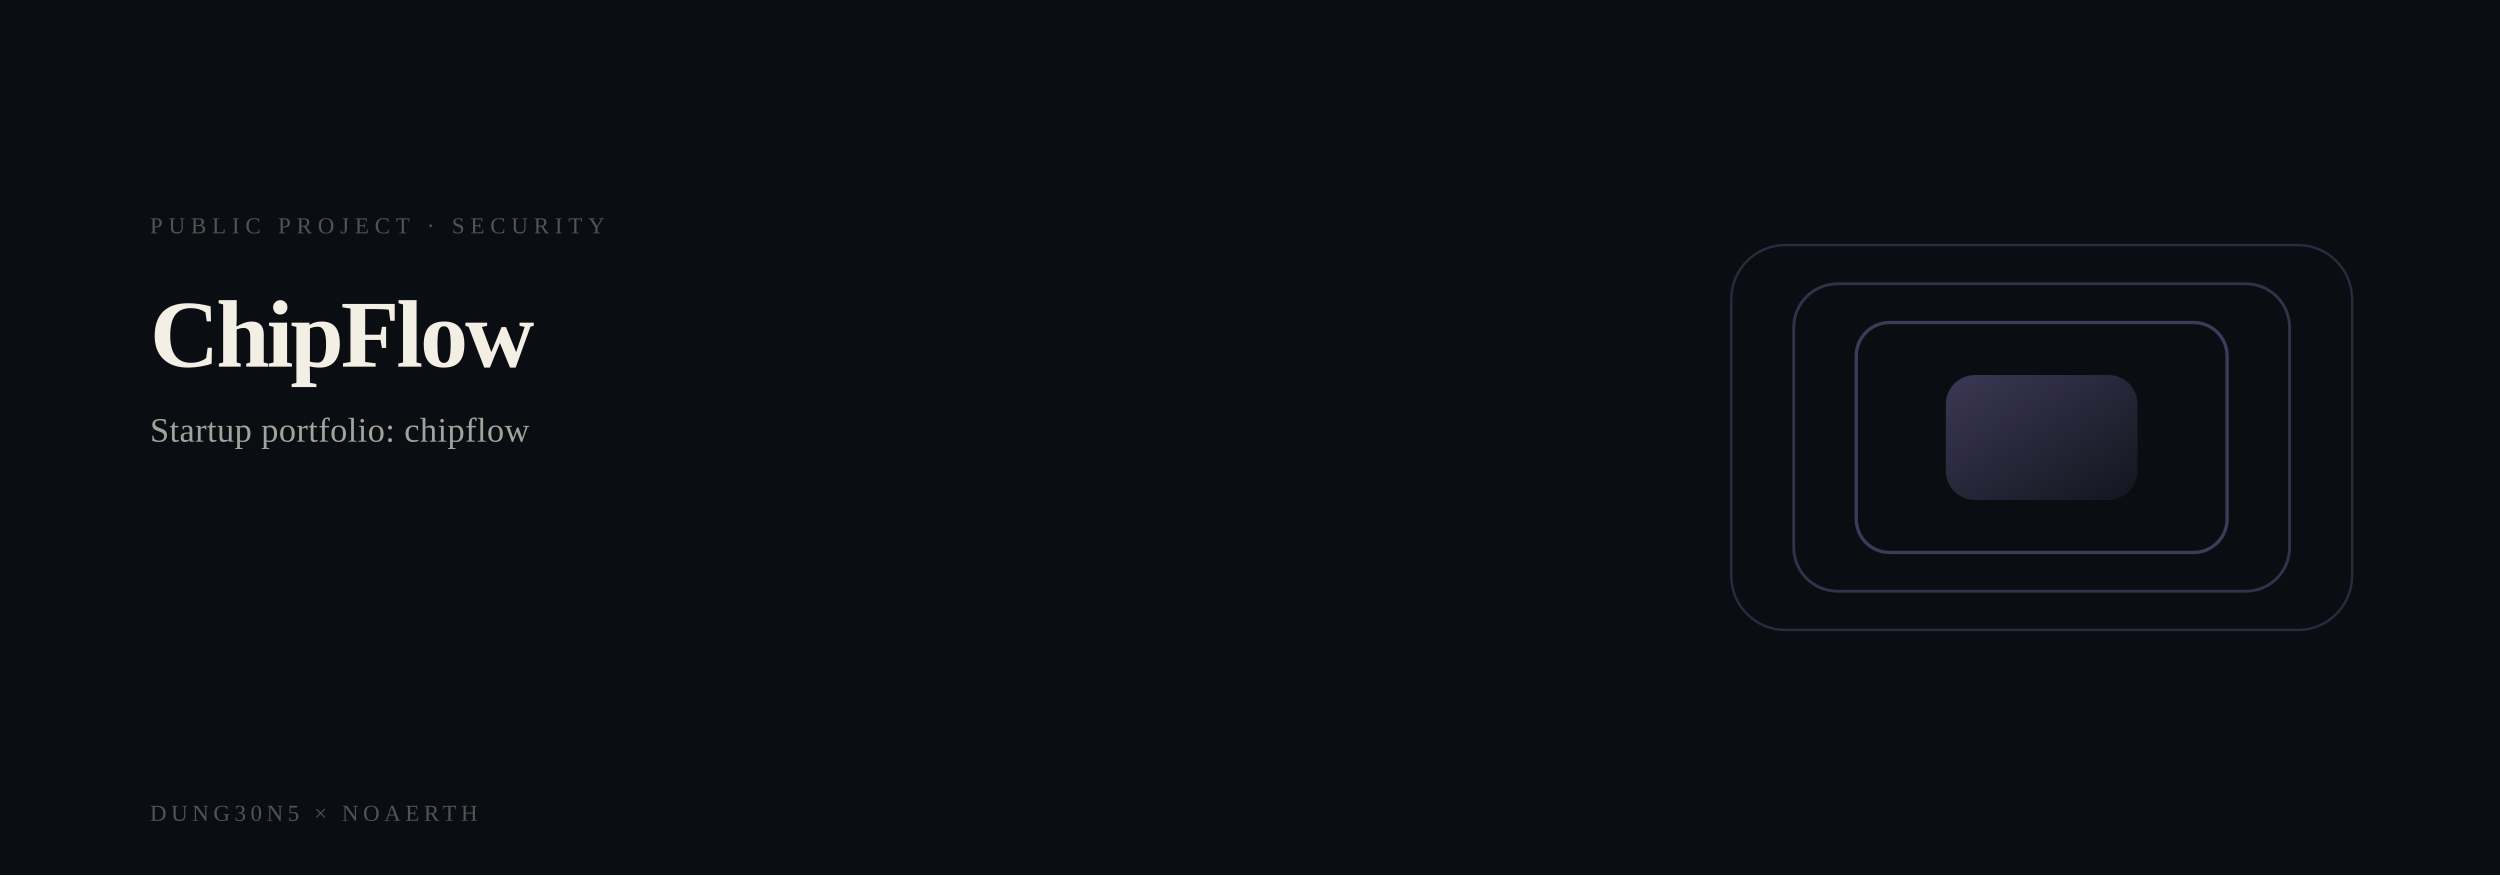
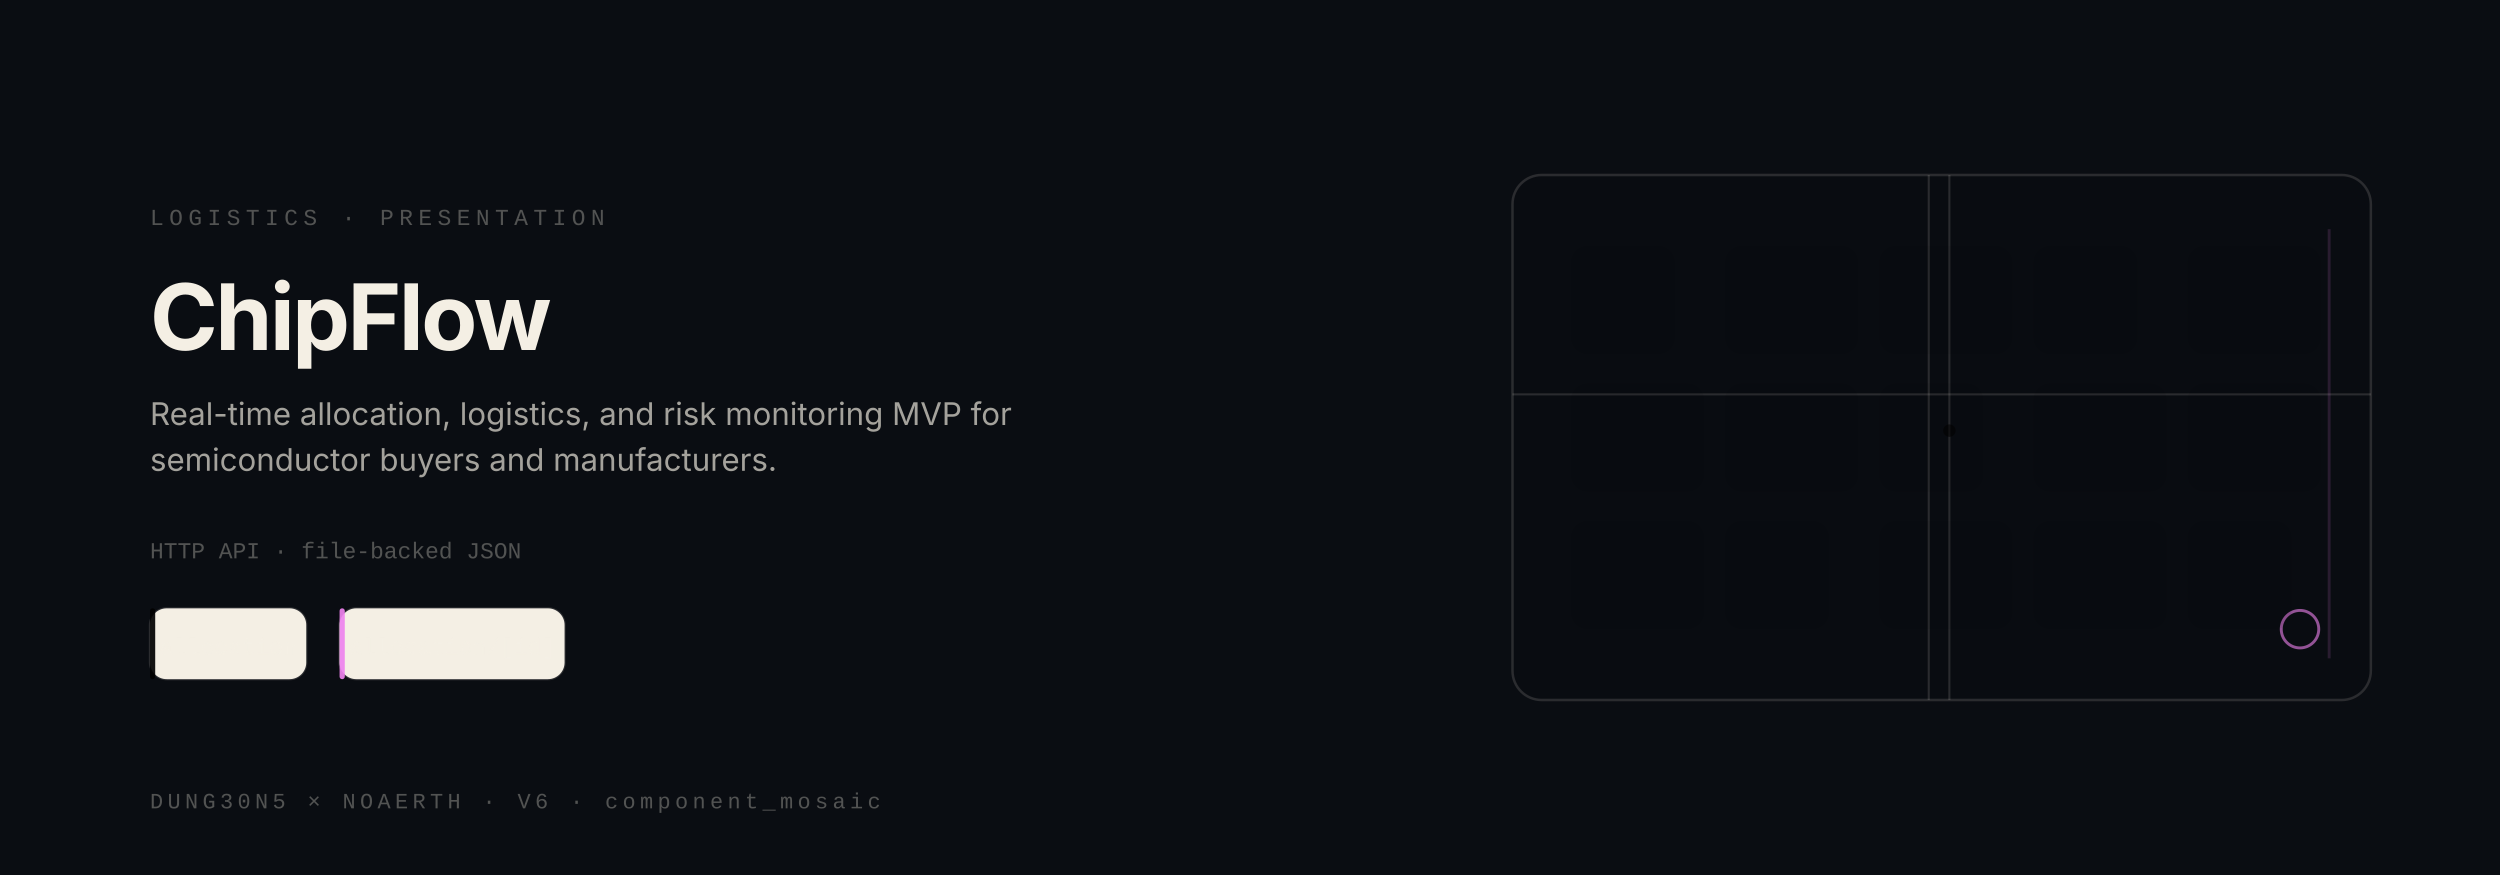
- <svg xmlns="http://www.w3.org/2000/svg" viewBox="0 0 1200 420" width="1200" height="420" role="img" aria-label="ChipFlow: gated channels passing through a sealed boundary. Motion depicts records cross a trust boundary, get validated, and are held or rejected.">
-   <defs>
-     <linearGradient id="hero-chipflow-dark-a" x1="0" y1="0" x2="1" y2="1">
-       <stop offset="0" stop-color="#9d8bd6" stop-opacity="0.85" />
-       <stop offset="1" stop-color="#9d8bd6" stop-opacity="0.15" />
-     </linearGradient>
-   </defs>
+ <svg xmlns="http://www.w3.org/2000/svg" viewBox="0 0 1200 420" width="1200" height="420" role="img" aria-label="ChipFlow: a composed grid assembles and a sweep resolves it">
  <rect width="1200" height="420" fill="#0a0d12" />
-   <rect x="891" y="154.82" width="178" height="110.36" rx="16" fill="none" stroke="#9d8bd6" stroke-width="1.60" opacity="0.36" />
-   <rect x="861" y="136.22" width="238" height="147.56" rx="21" fill="none" stroke="#9d8bd6" stroke-width="1.38" opacity="0.29" />
-   <rect x="831" y="117.62" width="298" height="184.76" rx="26" fill="none" stroke="#9d8bd6" stroke-width="1.16" opacity="0.23" />
-   <rect x="934" y="180" width="92" height="60" rx="14" fill="url(#hero-chipflow-dark-a)" opacity="0.40" />
-   <text x="72" y="112" fill="#f4efe44f" font-size="11" letter-spacing="2.8">PUBLIC PROJECT · SECURITY</text>
-   <text x="72" y="176" fill="#f4efe4" font-size="46" font-weight="660" letter-spacing="-1.4">ChipFlow</text>
-   <text x="72" y="212" fill="#f4efe4a8" font-size="16.5" letter-spacing="0.2">Startup portfolio: chipflow</text>
-   <rect x="72" y="266" width="106" height="40" rx="9" fill="#f4efe4" fill-opacity="0.05" stroke="#f4efe424" stroke-width="1.1" opacity="0">
-     <animate attributeName="opacity" from="0" to="1" dur="0.5s" begin="0.50s" fill="freeze" />
-   </rect>
-   <rect x="72" y="266" width="2.5" height="40" rx="1.2" fill="#9d8bd6" opacity="0">
-     <animate attributeName="opacity" from="0" to="0.9" dur="0.5s" begin="0.50s" fill="freeze" />
-   </rect>
-   <text x="125" y="291" fill="#f4efe4" font-size="11.5" text-anchor="middle" font-family="ui-monospace,SFMono-Regular,Menlo,monospace" opacity="0">request<animate attributeName="opacity" from="0" to="1" dur="0.5s" begin="0.65s" fill="freeze" />
-   </text>
-   <rect x="194" y="266" width="106" height="40" rx="9" fill="#f4efe4" fill-opacity="0.05" stroke="#f4efe424" stroke-width="1.1" opacity="0">
-     <animate attributeName="opacity" from="0" to="1" dur="0.5s" begin="1.00s" fill="freeze" />
-   </rect>
-   <rect x="194" y="266" width="2.5" height="40" rx="1.2" fill="#9d8bd6" opacity="0">
-     <animate attributeName="opacity" from="0" to="0.9" dur="0.5s" begin="1.00s" fill="freeze" />
-   </rect>
-   <text x="247" y="291" fill="#f4efe4" font-size="11.5" text-anchor="middle" font-family="ui-monospace,SFMono-Regular,Menlo,monospace" opacity="0">authenticate<animate attributeName="opacity" from="0" to="1" dur="0.5s" begin="1.15s" fill="freeze" />
-   </text>
-   <rect x="316" y="266" width="106" height="40" rx="9" fill="#f4efe4" fill-opacity="0.05" stroke="#f4efe424" stroke-width="1.1" opacity="0">
-     <animate attributeName="opacity" from="0" to="1" dur="0.5s" begin="1.50s" fill="freeze" />
-   </rect>
-   <rect x="316" y="266" width="2.5" height="40" rx="1.2" fill="#9d8bd6" opacity="0">
-     <animate attributeName="opacity" from="0" to="0.9" dur="0.5s" begin="1.50s" fill="freeze" />
-   </rect>
-   <text x="369" y="291" fill="#f4efe4" font-size="11.5" text-anchor="middle" font-family="ui-monospace,SFMono-Regular,Menlo,monospace" opacity="0">authorise<animate attributeName="opacity" from="0" to="1" dur="0.5s" begin="1.65s" fill="freeze" />
-   </text>
-   <rect x="438" y="266" width="106" height="40" rx="9" fill="#f4efe4" fill-opacity="0.05" stroke="#f4efe424" stroke-width="1.1" opacity="0">
-     <animate attributeName="opacity" from="0" to="1" dur="0.5s" begin="2.00s" fill="freeze" />
-   </rect>
-   <rect x="438" y="266" width="2.5" height="40" rx="1.2" fill="#e7c27a" opacity="0">
-     <animate attributeName="opacity" from="0" to="0.9" dur="0.5s" begin="2.00s" fill="freeze" />
-   </rect>
-   <text x="491" y="291" fill="#f4efe4" font-size="11.5" text-anchor="middle" font-family="ui-monospace,SFMono-Regular,Menlo,monospace" opacity="0">record<animate attributeName="opacity" from="0" to="1" dur="0.5s" begin="2.15s" fill="freeze" />
-   </text>
-   <rect x="560" y="266" width="106" height="40" rx="9" fill="#f4efe4" fill-opacity="0.05" stroke="#f4efe424" stroke-width="1.1" opacity="0">
-     <animate attributeName="opacity" from="0" to="1" dur="0.5s" begin="2.50s" fill="freeze" />
-   </rect>
-   <rect x="560" y="266" width="2.5" height="40" rx="1.2" fill="#e0796b" opacity="0">
-     <animate attributeName="opacity" from="0" to="0.9" dur="0.5s" begin="2.50s" fill="freeze" />
-   </rect>
-   <text x="613" y="291" fill="#f4efe4" font-size="11.5" text-anchor="middle" font-family="ui-monospace,SFMono-Regular,Menlo,monospace" opacity="0">reject<animate attributeName="opacity" from="0" to="1" dur="0.5s" begin="2.65s" fill="freeze" />
-   </text>
-   <text x="72" y="394" fill="#f4efe44f" font-size="11" letter-spacing="2.2">DUNG30N5 × NOAERTH</text>
+   <text x="72" y="108" font-family="ui-monospace, SFMono-Regular, Menlo, Monaco, Consolas, 'Liberation Mono', monospace" font-size="11" letter-spacing="2.6" fill="#f4efe44f">LOGISTICS · PRESENTATION</text>
+   <text x="72" y="168" font-family="-apple-system, BlinkMacSystemFont, 'Segoe UI', Inter, Helvetica, Arial, sans-serif" font-size="44" font-weight="660" letter-spacing="-1.2" fill="#f4efe4">ChipFlow</text>
+   <text x="72" y="204" font-family="-apple-system, BlinkMacSystemFont, 'Segoe UI', Inter, Helvetica, Arial, sans-serif" font-size="15" fill="#f4efe4a8">Real-time allocation, logistics, and risk monitoring MVP for</text>
+   <text x="72" y="226" font-family="-apple-system, BlinkMacSystemFont, 'Segoe UI', Inter, Helvetica, Arial, sans-serif" font-size="15" fill="#f4efe4a8">semiconductor buyers and manufacturers.</text>
+   <text x="72" y="268" font-family="ui-monospace, SFMono-Regular, Menlo, Monaco, Consolas, 'Liberation Mono', monospace" font-size="11" fill="#f4efe44f">HTTP API · file-backed JSON</text>
+   <rect x="72.0" y="292.0" width="75.0" height="34.0" rx="8" fill="#f4efe4" stroke="#f4efe424" stroke-width="1.1" />
+   <rect x="72.0" y="292.0" width="2.5" height="34.0" rx="1.2" fill="mint" opacity="0.92" />
+   <text x="109.5" y="314" font-family="ui-monospace, SFMono-Regular, Menlo, Monaco, Consolas, 'Liberation Mono', monospace" font-size="11" fill="#f4efe4" fill-opacity="0.82" text-anchor="middle">allocation</text>
+   <rect x="163.0" y="292.0" width="108.0" height="34.0" rx="8" fill="#f4efe4" stroke="#f4efe424" stroke-width="1.1" />
+   <rect x="163.0" y="292.0" width="2.5" height="34.0" rx="1.2" fill="violet" opacity="0.92" />
+   <text x="217.0" y="314" font-family="ui-monospace, SFMono-Regular, Menlo, Monaco, Consolas, 'Liberation Mono', monospace" font-size="11" fill="#f4efe4" fill-opacity="0.82" text-anchor="middle">allocation/[id]</text>
+   <rect x="726.0" y="84.0" width="412.0" height="252.0" rx="14" fill="mint" fill-opacity="0.06" />
+   <rect x="729.0" y="87.0" width="406.0" height="246.0" rx="12" fill="none" stroke="mint" stroke-width="1" stroke-opacity="0.18" />
+   <rect x="726.0" y="84.0" width="412.0" height="252.0" rx="14" fill="none" stroke="#f4efe424" stroke-width="1.2" />
+   <line x1="935.7" y1="84.0" x2="935.7" y2="336.0" stroke="#f4efe424" stroke-width="1" />
+   <line x1="925.8" y1="84.0" x2="925.8" y2="336.0" stroke="#f4efe424" stroke-width="1" />
+   <line x1="726.0" y1="189.3" x2="1138.0" y2="189.3" stroke="#f4efe424" stroke-width="1" />
+   <circle cx="935.7" cy="206.7" r="3" fill="mint" opacity="0.55" />
+   <rect x="734.0" y="92.0" width="396.0" height="236.0" rx="12" fill="none" stroke="mint" stroke-width="1" stroke-opacity="0.22" />
+   <circle cx="1104.0" cy="302.0" r="9" fill="none" stroke="violet" stroke-width="1.4" opacity="0.6" />
+   <rect x="754" y="118" width="50" height="52" rx="8" fill="mint" fill-opacity="0.08" stroke="mint" stroke-width="1" stroke-opacity="0.4" opacity="0.85" />
+   <rect x="828" y="118" width="64" height="52" rx="8" fill="mint" fill-opacity="0.08" stroke="mint" stroke-width="1" stroke-opacity="0.4" opacity="0.85" />
+   <rect x="902" y="118" width="64" height="52" rx="8" fill="mint" fill-opacity="0.08" stroke="mint" stroke-width="1" stroke-opacity="0.4" opacity="0.85" />
+   <rect x="976" y="118" width="50" height="52" rx="8" fill="mint" fill-opacity="0.08" stroke="mint" stroke-width="1" stroke-opacity="0.4" opacity="0.85" />
+   <rect x="1050" y="118" width="64" height="52" rx="8" fill="mint" fill-opacity="0.08" stroke="mint" stroke-width="1" stroke-opacity="0.4" opacity="0.85" />
+   <rect x="754" y="184" width="64" height="52" rx="8" fill="mint" fill-opacity="0.08" stroke="mint" stroke-width="1" stroke-opacity="0.4" opacity="0.85" />
+   <rect x="828" y="184" width="64" height="52" rx="8" fill="mint" fill-opacity="0.08" stroke="mint" stroke-width="1" stroke-opacity="0.4" opacity="0.85" />
+   <rect x="902" y="184" width="50" height="52" rx="8" fill="mint" fill-opacity="0.08" stroke="mint" stroke-width="1" stroke-opacity="0.4" opacity="0.85" />
+   <rect x="976" y="184" width="64" height="52" rx="8" fill="mint" fill-opacity="0.08" stroke="mint" stroke-width="1" stroke-opacity="0.4" opacity="0.85" />
+   <rect x="1050" y="184" width="64" height="52" rx="8" fill="mint" fill-opacity="0.08" stroke="mint" stroke-width="1" stroke-opacity="0.4" opacity="0.85" />
+   <rect x="754" y="250" width="64" height="52" rx="8" fill="mint" fill-opacity="0.08" stroke="mint" stroke-width="1" stroke-opacity="0.4" opacity="0.85" />
+   <rect x="828" y="250" width="50" height="52" rx="8" fill="mint" fill-opacity="0.08" stroke="mint" stroke-width="1" stroke-opacity="0.4" opacity="0.85" />
+   <rect x="902" y="250" width="64" height="52" rx="8" fill="mint" fill-opacity="0.08" stroke="mint" stroke-width="1" stroke-opacity="0.4" opacity="0.85" />
+   <rect x="976" y="250" width="64" height="52" rx="8" fill="mint" fill-opacity="0.08" stroke="mint" stroke-width="1" stroke-opacity="0.4" opacity="0.85" />
+   <rect x="1050" y="250" width="50" height="52" rx="8" fill="mint" fill-opacity="0.08" stroke="mint" stroke-width="1" stroke-opacity="0.4" opacity="0.85" />
+   <line x1="1118" y1="110" x2="1118" y2="316" stroke="violet" stroke-width="1.4" opacity="0.14" />
+   <text x="72" y="388" font-family="ui-monospace, SFMono-Regular, Menlo, Monaco, Consolas, 'Liberation Mono', monospace" font-size="10.5" letter-spacing="2.1" fill="#f4efe44f">DUNG30N5 × NOAERTH · V6 · component_mosaic</text>
</svg>
